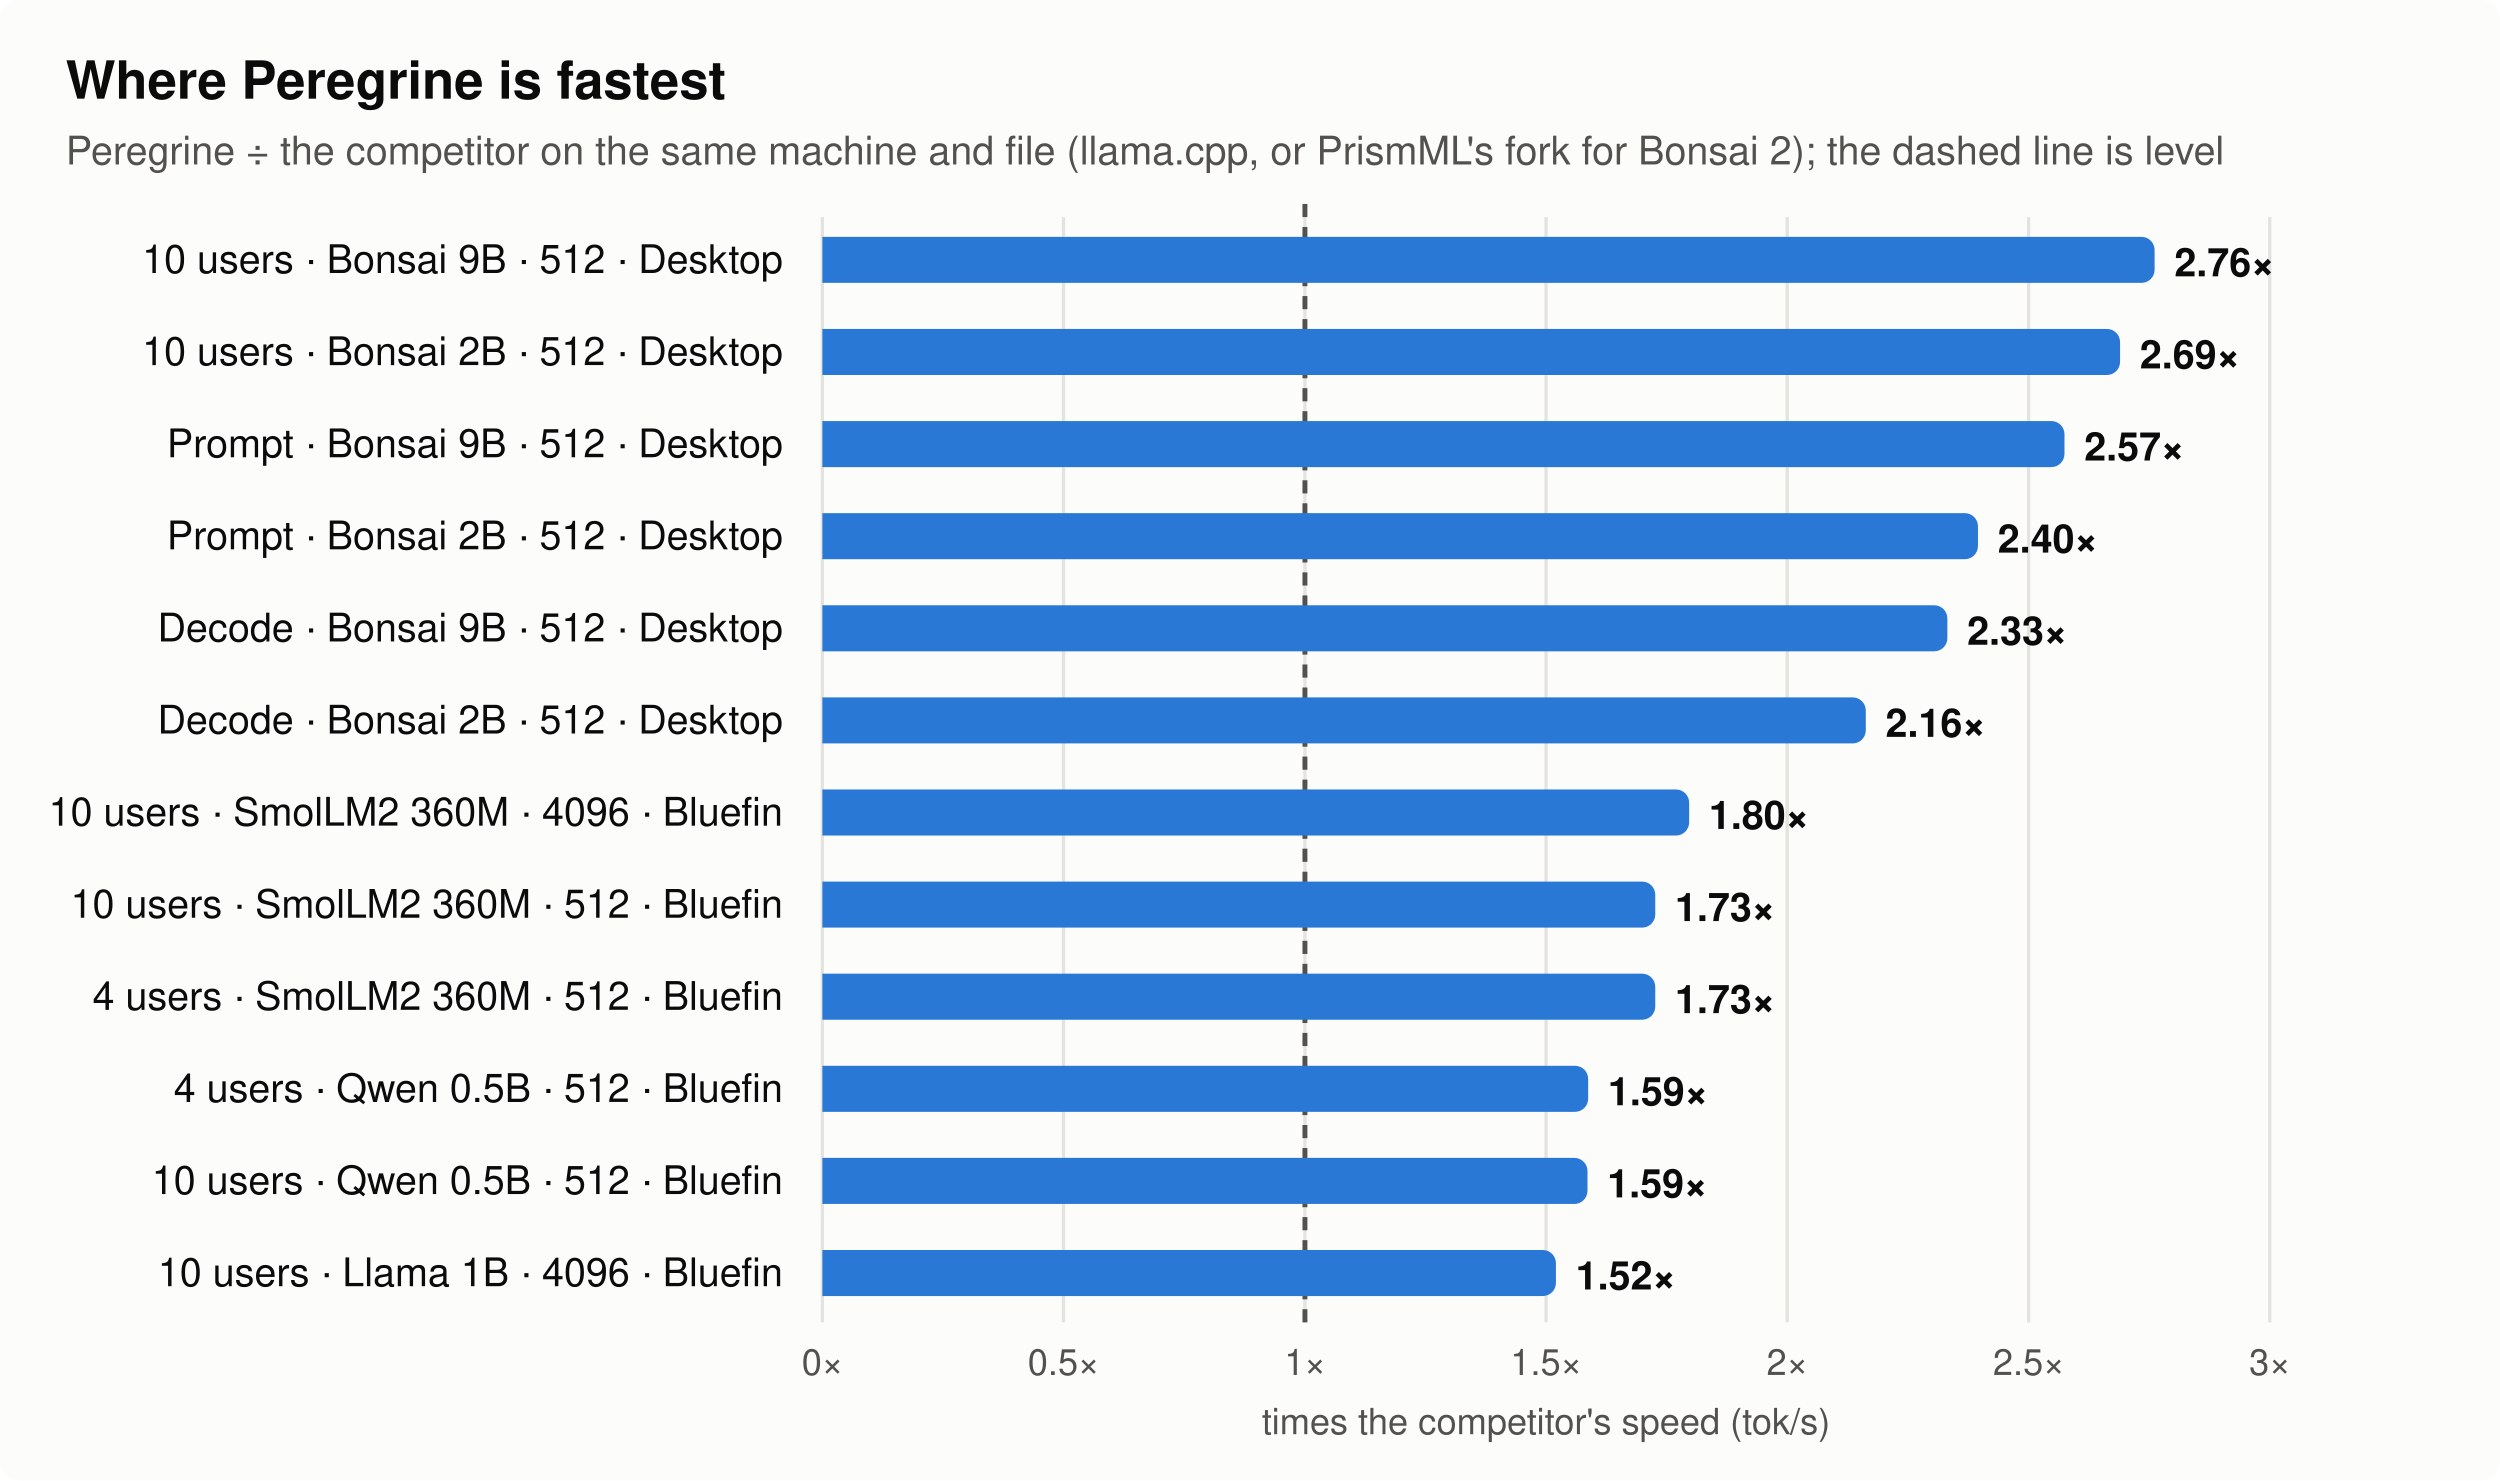
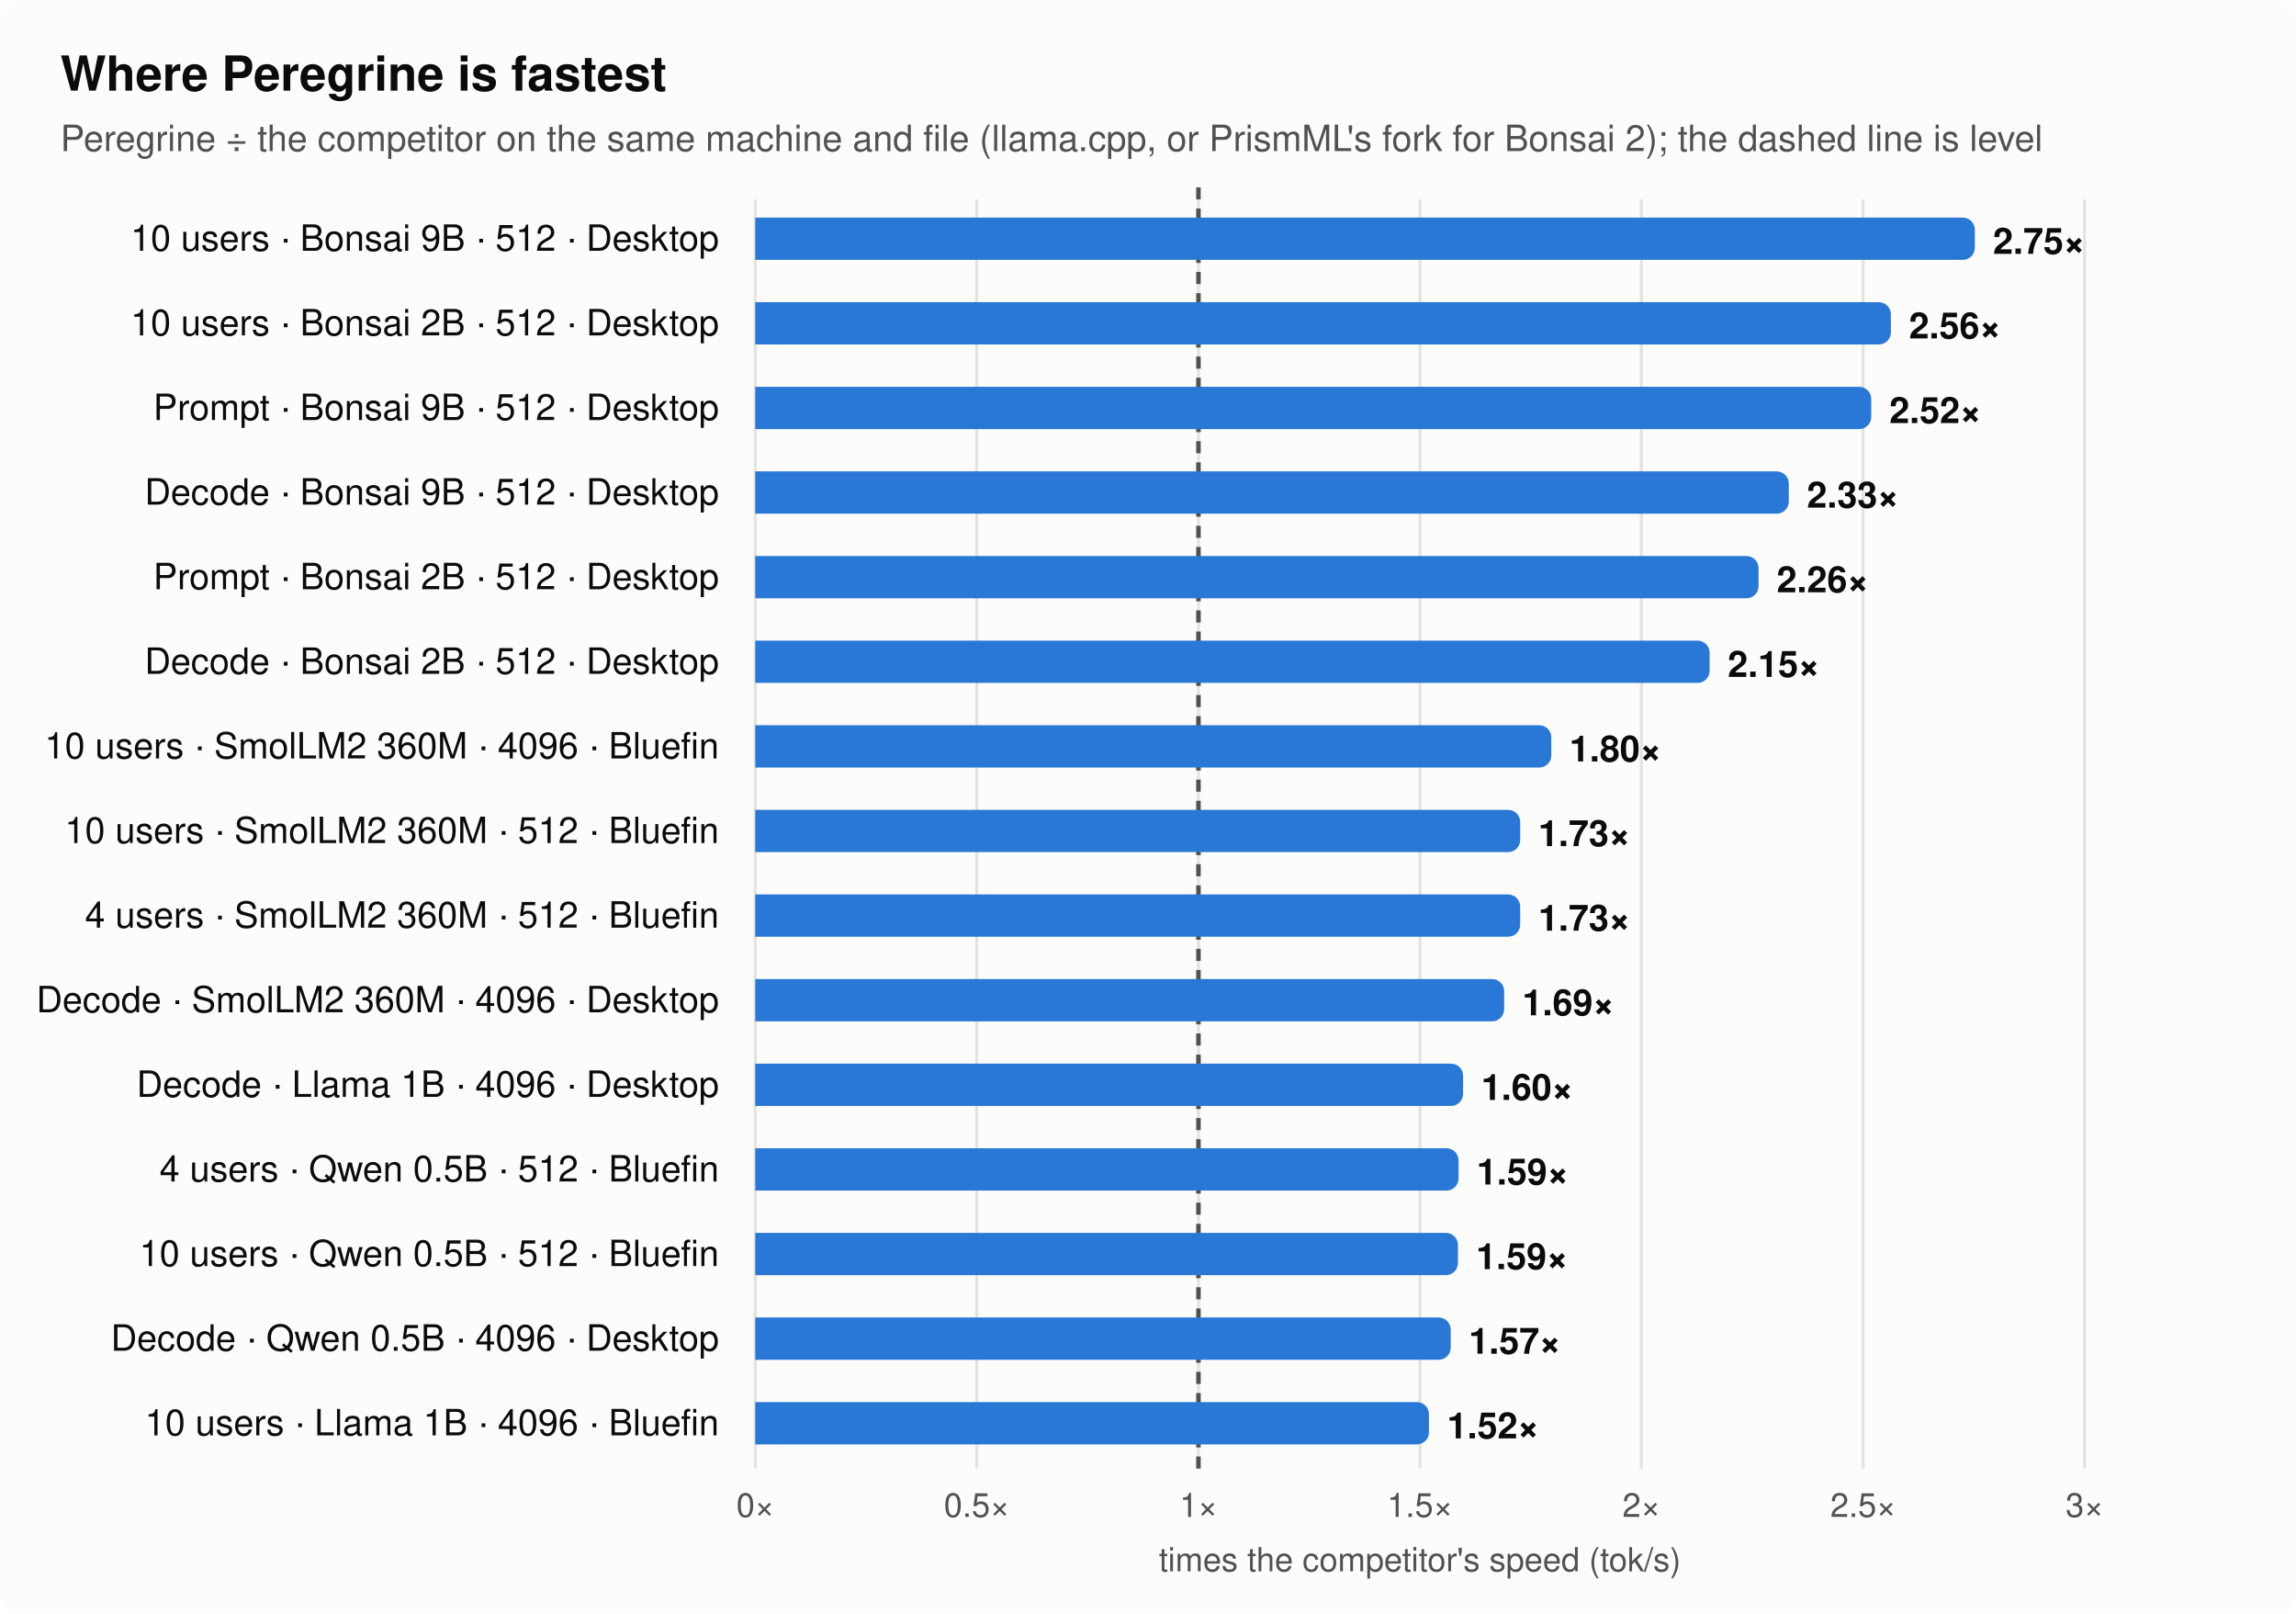
- <svg xmlns="http://www.w3.org/2000/svg" width="760" height="450" viewBox="0 0 760 450" role="img" aria-label="Where Peregrine is fastest">
+ <svg xmlns="http://www.w3.org/2000/svg" width="760" height="534" viewBox="0 0 760 534" role="img" aria-label="Where Peregrine is fastest">
  <style>
  .surface { fill: #fcfcfb; }
  .t1 { fill: #0b0b0b; } .t2 { fill: #52514e; }
  .grid { stroke: #e4e3df; } .ref { stroke: #52514e; }
  .s1 { fill: #2a78d6; } .s2 { fill: #eb6834; }
  .gap { stroke: #fcfcfb; }
  text { font-family: -apple-system, BlinkMacSystemFont, "Segoe UI", Helvetica, Arial, sans-serif; }
  @media (prefers-color-scheme: dark) {
    .surface { fill: #1a1a19; }
    .t1 { fill: #f0efec; } .t2 { fill: #c3c2b7; }
    .grid { stroke: #383835; } .ref { stroke: #c3c2b7; }
    .s1 { fill: #3987e5; } .s2 { fill: #d95926; }
    .gap { stroke: #1a1a19; }
  }
</style>
-   <rect class="surface" width="760" height="450" rx="6" />
+   <rect class="surface" width="760" height="534" rx="6" />
  <text class="t1" x="20" y="30" font-size="16" font-weight="600">Where Peregrine is fastest</text>
  <text class="t2" x="20" y="50" font-size="12">Peregrine ÷ the competitor on the same machine and file (llama.cpp, or PrismML's fork for Bonsai 2); the dashed line is level</text>
-   <line class="grid" x1="250.0" y1="66" x2="250.0" y2="402" stroke-width="1" />
-   <text class="t2" x="250.0" y="418" font-size="11" text-anchor="middle">0×</text>
-   <line class="grid" x1="323.3" y1="66" x2="323.3" y2="402" stroke-width="1" />
-   <text class="t2" x="323.3" y="418" font-size="11" text-anchor="middle">0.5×</text>
-   <line class="grid" x1="396.7" y1="66" x2="396.7" y2="402" stroke-width="1" />
-   <text class="t2" x="396.7" y="418" font-size="11" text-anchor="middle">1×</text>
-   <line class="grid" x1="470.0" y1="66" x2="470.0" y2="402" stroke-width="1" />
-   <text class="t2" x="470.0" y="418" font-size="11" text-anchor="middle">1.5×</text>
-   <line class="grid" x1="543.3" y1="66" x2="543.3" y2="402" stroke-width="1" />
-   <text class="t2" x="543.3" y="418" font-size="11" text-anchor="middle">2×</text>
-   <line class="grid" x1="616.7" y1="66" x2="616.7" y2="402" stroke-width="1" />
-   <text class="t2" x="616.7" y="418" font-size="11" text-anchor="middle">2.5×</text>
-   <line class="grid" x1="690.0" y1="66" x2="690.0" y2="402" stroke-width="1" />
-   <text class="t2" x="690.0" y="418" font-size="11" text-anchor="middle">3×</text>
-   <line class="ref" x1="396.7" y1="62" x2="396.7" y2="402" stroke-width="1.5" stroke-dasharray="4 3" />
+   <line class="grid" x1="250.0" y1="66" x2="250.0" y2="486" stroke-width="1" />
+   <text class="t2" x="250.0" y="502" font-size="11" text-anchor="middle">0×</text>
+   <line class="grid" x1="323.3" y1="66" x2="323.3" y2="486" stroke-width="1" />
+   <text class="t2" x="323.3" y="502" font-size="11" text-anchor="middle">0.5×</text>
+   <line class="grid" x1="396.7" y1="66" x2="396.7" y2="486" stroke-width="1" />
+   <text class="t2" x="396.7" y="502" font-size="11" text-anchor="middle">1×</text>
+   <line class="grid" x1="470.0" y1="66" x2="470.0" y2="486" stroke-width="1" />
+   <text class="t2" x="470.0" y="502" font-size="11" text-anchor="middle">1.5×</text>
+   <line class="grid" x1="543.3" y1="66" x2="543.3" y2="486" stroke-width="1" />
+   <text class="t2" x="543.3" y="502" font-size="11" text-anchor="middle">2×</text>
+   <line class="grid" x1="616.7" y1="66" x2="616.7" y2="486" stroke-width="1" />
+   <text class="t2" x="616.7" y="502" font-size="11" text-anchor="middle">2.5×</text>
+   <line class="grid" x1="690.0" y1="66" x2="690.0" y2="486" stroke-width="1" />
+   <text class="t2" x="690.0" y="502" font-size="11" text-anchor="middle">3×</text>
+   <line class="ref" x1="396.7" y1="62" x2="396.7" y2="486" stroke-width="1.5" stroke-dasharray="4 3" />
  <text class="t1" x="238" y="83" font-size="12" text-anchor="end">10 users · Bonsai 9B · 512 · Desktop</text>
-   <path class="s1" d="M250.0,72.0 H651.0 A4.0,4.0 0 0 1 655.0,76.0 V82.0 A4.0,4.0 0 0 1 651.0,86.0 H250.0 Z" />
-   <text class="t1" x="661.0" y="84" font-size="12" font-weight="600">2.76×</text>
+   <path class="s1" d="M250.0,72.0 H649.7 A4.0,4.0 0 0 1 653.7,76.0 V82.0 A4.0,4.0 0 0 1 649.7,86.0 H250.0 Z" />
+   <text class="t1" x="659.7" y="84" font-size="12" font-weight="600">2.75×</text>
  <text class="t1" x="238" y="111" font-size="12" text-anchor="end">10 users · Bonsai 2B · 512 · Desktop</text>
-   <path class="s1" d="M250.0,100.0 H640.5 A4.0,4.0 0 0 1 644.5,104.0 V110.0 A4.0,4.0 0 0 1 640.5,114.0 H250.0 Z" />
-   <text class="t1" x="650.5" y="112" font-size="12" font-weight="600">2.69×</text>
+   <path class="s1" d="M250.0,100.0 H621.9 A4.0,4.0 0 0 1 625.9,104.0 V110.0 A4.0,4.0 0 0 1 621.9,114.0 H250.0 Z" />
+   <text class="t1" x="631.9" y="112" font-size="12" font-weight="600">2.56×</text>
  <text class="t1" x="238" y="139" font-size="12" text-anchor="end">Prompt · Bonsai 9B · 512 · Desktop</text>
-   <path class="s1" d="M250.0,128.0 H623.6 A4.0,4.0 0 0 1 627.6,132.0 V138.0 A4.0,4.0 0 0 1 623.6,142.0 H250.0 Z" />
-   <text class="t1" x="633.6" y="140" font-size="12" font-weight="600">2.57×</text>
-   <text class="t1" x="238" y="167" font-size="12" text-anchor="end">Prompt · Bonsai 2B · 512 · Desktop</text>
-   <path class="s1" d="M250.0,156.0 H597.3 A4.0,4.0 0 0 1 601.3,160.0 V166.0 A4.0,4.0 0 0 1 597.3,170.0 H250.0 Z" />
-   <text class="t1" x="607.3" y="168" font-size="12" font-weight="600">2.40×</text>
-   <text class="t1" x="238" y="195" font-size="12" text-anchor="end">Decode · Bonsai 9B · 512 · Desktop</text>
-   <path class="s1" d="M250.0,184.0 H588.0 A4.0,4.0 0 0 1 592.0,188.0 V194.0 A4.0,4.0 0 0 1 588.0,198.0 H250.0 Z" />
-   <text class="t1" x="598.0" y="196" font-size="12" font-weight="600">2.33×</text>
+   <path class="s1" d="M250.0,128.0 H615.4 A4.0,4.0 0 0 1 619.4,132.0 V138.0 A4.0,4.0 0 0 1 615.4,142.0 H250.0 Z" />
+   <text class="t1" x="625.4" y="140" font-size="12" font-weight="600">2.52×</text>
+   <text class="t1" x="238" y="167" font-size="12" text-anchor="end">Decode · Bonsai 9B · 512 · Desktop</text>
+   <path class="s1" d="M250.0,156.0 H588.1 A4.0,4.0 0 0 1 592.1,160.0 V166.0 A4.0,4.0 0 0 1 588.1,170.0 H250.0 Z" />
+   <text class="t1" x="598.1" y="168" font-size="12" font-weight="600">2.33×</text>
+   <text class="t1" x="238" y="195" font-size="12" text-anchor="end">Prompt · Bonsai 2B · 512 · Desktop</text>
+   <path class="s1" d="M250.0,184.0 H578.1 A4.0,4.0 0 0 1 582.1,188.0 V194.0 A4.0,4.0 0 0 1 578.1,198.0 H250.0 Z" />
+   <text class="t1" x="588.1" y="196" font-size="12" font-weight="600">2.26×</text>
  <text class="t1" x="238" y="223" font-size="12" text-anchor="end">Decode · Bonsai 2B · 512 · Desktop</text>
-   <path class="s1" d="M250.0,212.0 H563.2 A4.0,4.0 0 0 1 567.2,216.0 V222.0 A4.0,4.0 0 0 1 563.2,226.0 H250.0 Z" />
-   <text class="t1" x="573.2" y="224" font-size="12" font-weight="600">2.16×</text>
+   <path class="s1" d="M250.0,212.0 H561.9 A4.0,4.0 0 0 1 565.9,216.0 V222.0 A4.0,4.0 0 0 1 561.9,226.0 H250.0 Z" />
+   <text class="t1" x="571.9" y="224" font-size="12" font-weight="600">2.15×</text>
  <text class="t1" x="238" y="251" font-size="12" text-anchor="end">10 users · SmolLM2 360M · 4096 · Bluefin</text>
  <path class="s1" d="M250.0,240.0 H509.5 A4.0,4.0 0 0 1 513.5,244.0 V250.0 A4.0,4.0 0 0 1 509.5,254.0 H250.0 Z" />
  <text class="t1" x="519.5" y="252" font-size="12" font-weight="600">1.80×</text>
  <text class="t1" x="238" y="279" font-size="12" text-anchor="end">10 users · SmolLM2 360M · 512 · Bluefin</text>
  <path class="s1" d="M250.0,268.0 H499.2 A4.0,4.0 0 0 1 503.2,272.0 V278.0 A4.0,4.0 0 0 1 499.2,282.0 H250.0 Z" />
  <text class="t1" x="509.2" y="280" font-size="12" font-weight="600">1.73×</text>
  <text class="t1" x="238" y="307" font-size="12" text-anchor="end">4 users · SmolLM2 360M · 512 · Bluefin</text>
  <path class="s1" d="M250.0,296.0 H499.2 A4.0,4.0 0 0 1 503.2,300.0 V306.0 A4.0,4.0 0 0 1 499.2,310.0 H250.0 Z" />
  <text class="t1" x="509.2" y="308" font-size="12" font-weight="600">1.73×</text>
-   <text class="t1" x="238" y="335" font-size="12" text-anchor="end">4 users · Qwen 0.5B · 512 · Bluefin</text>
-   <path class="s1" d="M250.0,324.0 H478.8 A4.0,4.0 0 0 1 482.8,328.0 V334.0 A4.0,4.0 0 0 1 478.8,338.0 H250.0 Z" />
-   <text class="t1" x="488.8" y="336" font-size="12" font-weight="600">1.59×</text>
-   <text class="t1" x="238" y="363" font-size="12" text-anchor="end">10 users · Qwen 0.5B · 512 · Bluefin</text>
-   <path class="s1" d="M250.0,352.0 H478.6 A4.0,4.0 0 0 1 482.6,356.0 V362.0 A4.0,4.0 0 0 1 478.6,366.0 H250.0 Z" />
-   <text class="t1" x="488.6" y="364" font-size="12" font-weight="600">1.59×</text>
-   <text class="t1" x="238" y="391" font-size="12" text-anchor="end">10 users · Llama 1B · 4096 · Bluefin</text>
-   <path class="s1" d="M250.0,380.0 H469.0 A4.0,4.0 0 0 1 473.0,384.0 V390.0 A4.0,4.0 0 0 1 469.0,394.0 H250.0 Z" />
-   <text class="t1" x="479.0" y="392" font-size="12" font-weight="600">1.52×</text>
-   <text class="t2" x="470.0" y="436" font-size="11" text-anchor="middle">times the competitor's speed (tok/s)</text>
+   <text class="t1" x="238" y="335" font-size="12" text-anchor="end">Decode · SmolLM2 360M · 4096 · Desktop</text>
+   <path class="s1" d="M250.0,324.0 H493.9 A4.0,4.0 0 0 1 497.9,328.0 V334.0 A4.0,4.0 0 0 1 493.9,338.0 H250.0 Z" />
+   <text class="t1" x="503.9" y="336" font-size="12" font-weight="600">1.69×</text>
+   <text class="t1" x="238" y="363" font-size="12" text-anchor="end">Decode · Llama 1B · 4096 · Desktop</text>
+   <path class="s1" d="M250.0,352.0 H480.3 A4.0,4.0 0 0 1 484.3,356.0 V362.0 A4.0,4.0 0 0 1 480.3,366.0 H250.0 Z" />
+   <text class="t1" x="490.3" y="364" font-size="12" font-weight="600">1.60×</text>
+   <text class="t1" x="238" y="391" font-size="12" text-anchor="end">4 users · Qwen 0.5B · 512 · Bluefin</text>
+   <path class="s1" d="M250.0,380.0 H478.8 A4.0,4.0 0 0 1 482.8,384.0 V390.0 A4.0,4.0 0 0 1 478.8,394.0 H250.0 Z" />
+   <text class="t1" x="488.8" y="392" font-size="12" font-weight="600">1.59×</text>
+   <text class="t1" x="238" y="419" font-size="12" text-anchor="end">10 users · Qwen 0.5B · 512 · Bluefin</text>
+   <path class="s1" d="M250.0,408.0 H478.6 A4.0,4.0 0 0 1 482.6,412.0 V418.0 A4.0,4.0 0 0 1 478.6,422.0 H250.0 Z" />
+   <text class="t1" x="488.6" y="420" font-size="12" font-weight="600">1.59×</text>
+   <text class="t1" x="238" y="447" font-size="12" text-anchor="end">Decode · Qwen 0.5B · 4096 · Desktop</text>
+   <path class="s1" d="M250.0,436.0 H476.2 A4.0,4.0 0 0 1 480.2,440.0 V446.0 A4.0,4.0 0 0 1 476.2,450.0 H250.0 Z" />
+   <text class="t1" x="486.2" y="448" font-size="12" font-weight="600">1.57×</text>
+   <text class="t1" x="238" y="475" font-size="12" text-anchor="end">10 users · Llama 1B · 4096 · Bluefin</text>
+   <path class="s1" d="M250.0,464.0 H469.0 A4.0,4.0 0 0 1 473.0,468.0 V474.0 A4.0,4.0 0 0 1 469.0,478.0 H250.0 Z" />
+   <text class="t1" x="479.0" y="476" font-size="12" font-weight="600">1.52×</text>
+   <text class="t2" x="470.0" y="520" font-size="11" text-anchor="middle">times the competitor's speed (tok/s)</text>
</svg>
